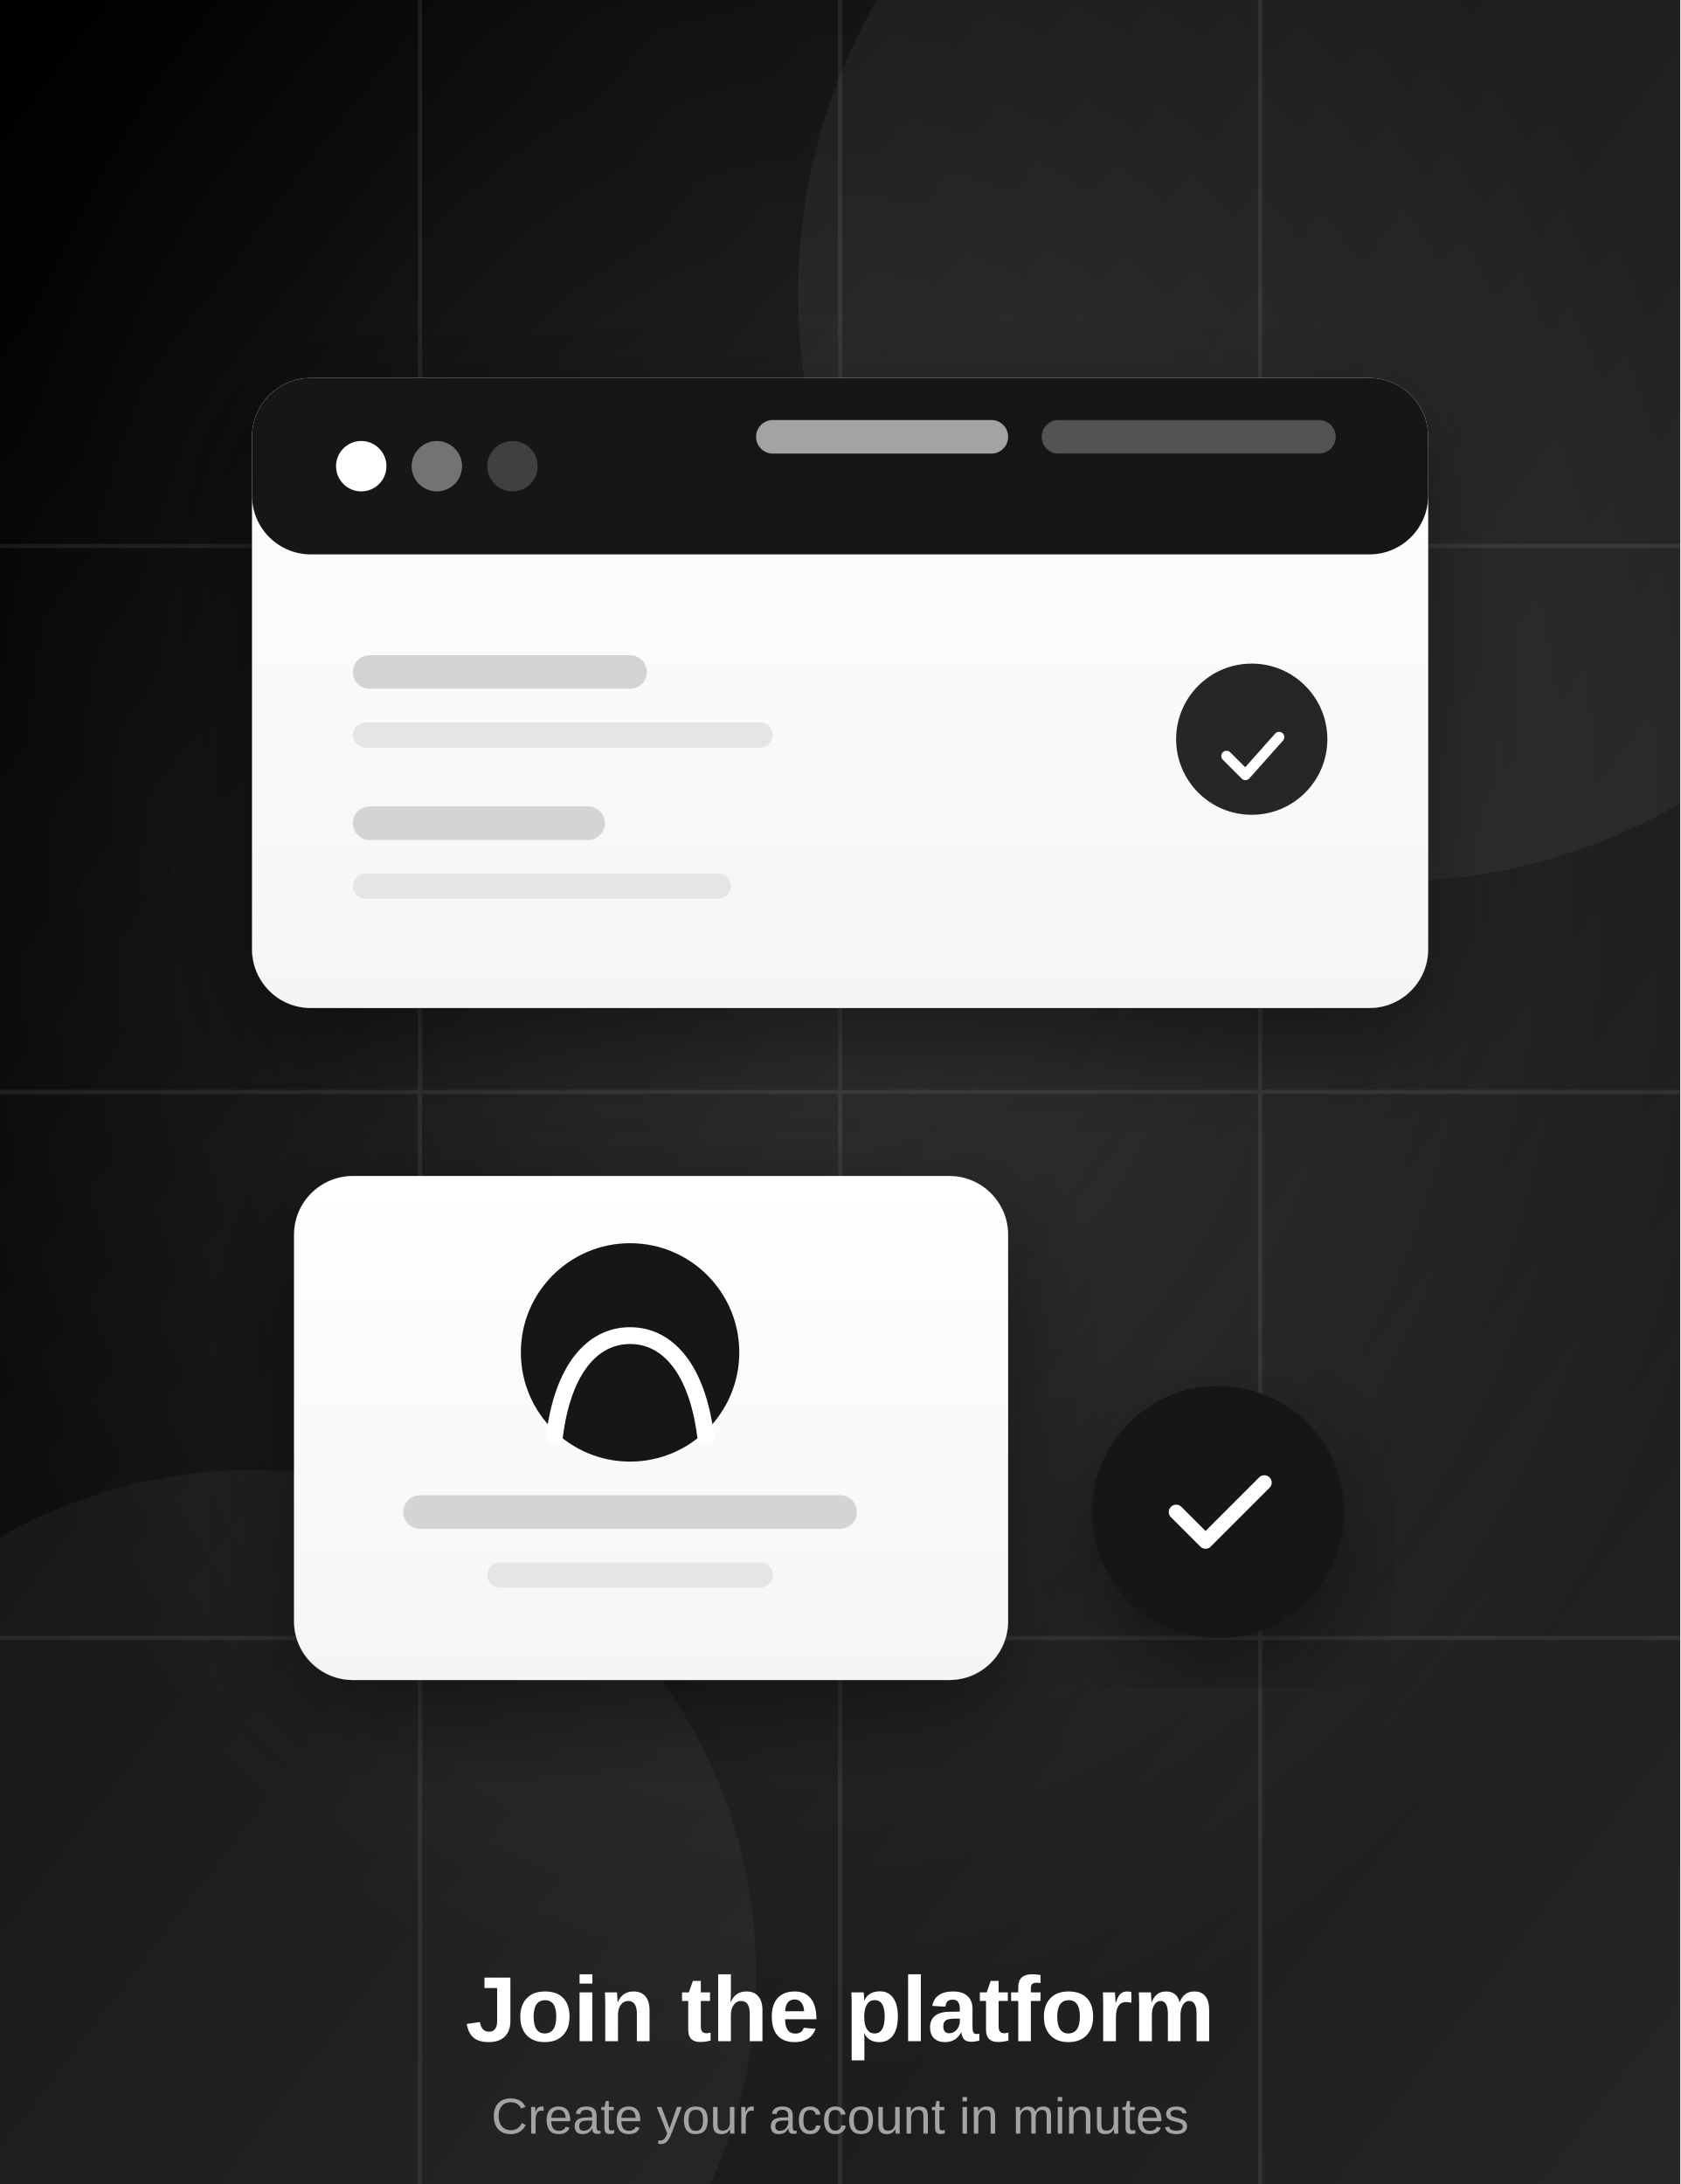
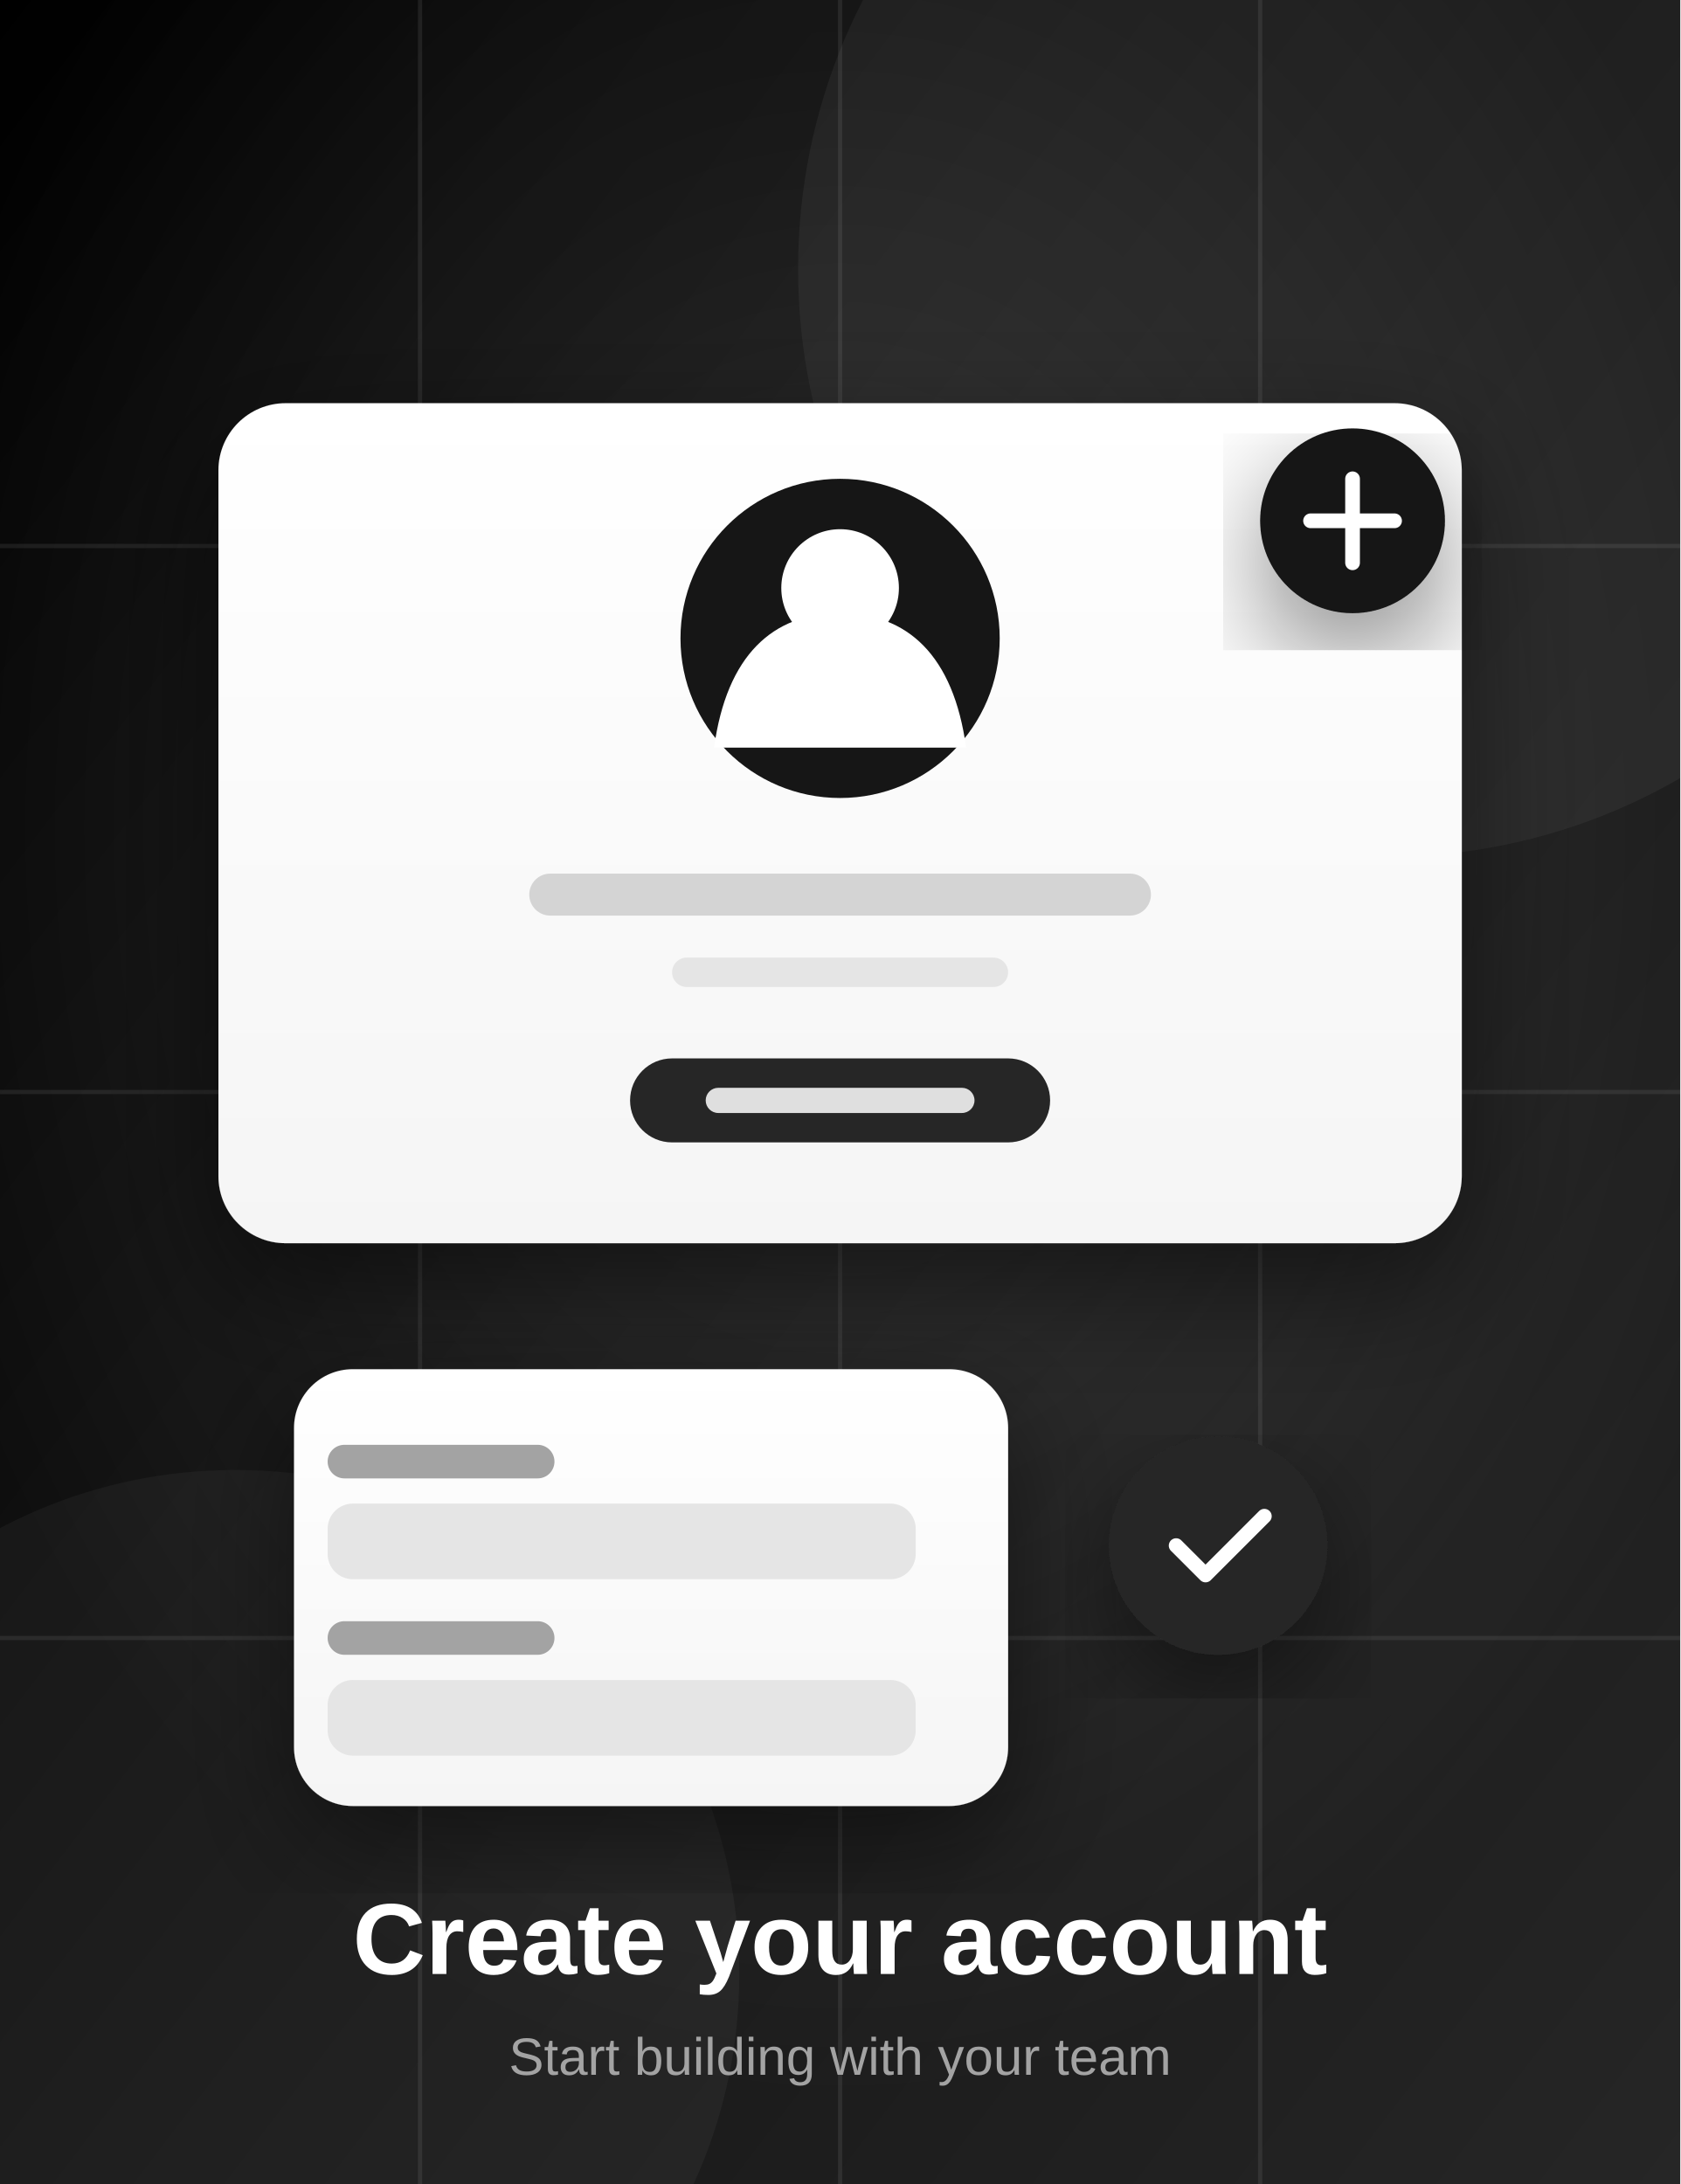
<svg xmlns="http://www.w3.org/2000/svg" viewBox="0 0 400 520" preserveAspectRatio="xMidYMid slice">
  <defs>
    <linearGradient id="bg" x1="0" y1="0" x2="1" y2="1">
      <stop offset="0" stop-color="#000000" />
      <stop offset="0.55" stop-color="#171717" />
      <stop offset="1" stop-color="#262626" />
    </linearGradient>
    <linearGradient id="card" x1="0" y1="0" x2="0" y2="1">
      <stop offset="0" stop-color="#ffffff" />
      <stop offset="1" stop-color="#f5f5f5" />
    </linearGradient>
    <filter id="shadow" x="-20%" y="-20%" width="140%" height="140%">
-       <feDropShadow dx="0" dy="8" stdDeviation="12" flood-color="#000000" flood-opacity="0.45" />
+       <feDropShadow dx="0" dy="10" stdDeviation="14" flood-color="#000000" flood-opacity="0.5" />
    </filter>
-     <radialGradient id="glow" cx="50%" cy="40%" r="55%">
-       <stop offset="0" stop-color="#ffffff" stop-opacity="0.12" />
+     <radialGradient id="glow" cx="50%" cy="38%" r="58%">
+       <stop offset="0" stop-color="#ffffff" stop-opacity="0.13" />
      <stop offset="1" stop-color="#ffffff" stop-opacity="0" />
    </radialGradient>
  </defs>
  <rect width="400" height="520" fill="url(#bg)" />
  <rect width="400" height="520" fill="url(#glow)" />
-   <circle cx="330" cy="70" r="140" fill="#ffffff" opacity="0.05" />
-   <circle cx="60" cy="470" r="120" fill="#ffffff" opacity="0.04" />
+   <circle cx="330" cy="64" r="140" fill="#ffffff" opacity="0.05" />
+   <circle cx="56" cy="470" r="120" fill="#ffffff" opacity="0.04" />
  <g opacity="0.08" stroke="#ffffff" stroke-width="1">
    <line x1="0" y1="130" x2="400" y2="130" />
    <line x1="0" y1="260" x2="400" y2="260" />
    <line x1="0" y1="390" x2="400" y2="390" />
    <line x1="100" y1="0" x2="100" y2="520" />
    <line x1="200" y1="0" x2="200" y2="520" />
    <line x1="300" y1="0" x2="300" y2="520" />
  </g>
  <g filter="url(#shadow)">
-     <rect x="60" y="90" width="280" height="150" rx="14" fill="url(#card)" />
-     <rect x="60" y="90" width="280" height="42" rx="14" fill="#171717" />
-     <circle cx="86" cy="111" r="6" fill="#ffffff" />
-     <circle cx="104" cy="111" r="6" fill="#737373" />
-     <circle cx="122" cy="111" r="6" fill="#404040" />
-     <rect x="180" y="100" width="60" height="8" rx="4" fill="#a3a3a3" />
-     <rect x="248" y="100" width="70" height="8" rx="4" fill="#525252" />
-     <rect x="84" y="156" width="70" height="8" rx="4" fill="#d4d4d4" />
-     <rect x="84" y="172" width="100" height="6" rx="3" fill="#e5e5e5" />
-     <rect x="84" y="192" width="60" height="8" rx="4" fill="#d4d4d4" />
-     <rect x="84" y="208" width="90" height="6" rx="3" fill="#e5e5e5" />
-     <circle cx="298" cy="176" r="18" fill="#262626" />
-     <path d="M292 180l4.5 4.5 8-9" stroke="#ffffff" stroke-width="2.5" fill="none" stroke-linecap="round" stroke-linejoin="round" />
+     <rect x="52" y="96" width="296" height="200" rx="16" fill="url(#card)" />
+     <circle cx="200" cy="152" r="38" fill="#171717" />
+     <circle cx="200" cy="140" r="14" fill="#ffffff" />
+     <path d="M170 178c3-22 14-32 30-32s27 10 30 32" fill="#ffffff" />
+     <rect x="126" y="208" width="148" height="10" rx="5" fill="#d4d4d4" />
+     <rect x="160" y="228" width="80" height="7" rx="3.5" fill="#e5e5e5" />
+     <rect x="150" y="252" width="100" height="20" rx="10" fill="#262626" />
+     <rect x="168" y="259" width="64" height="6" rx="3" fill="#ffffff" opacity="0.85" />
  </g>
  <g filter="url(#shadow)">
-     <rect x="70" y="280" width="170" height="120" rx="14" fill="url(#card)" />
-     <circle cx="150" cy="322" r="26" fill="#171717" />
-     <path d="M132 342c2-16 9-24 18-24s16 8 18 24" stroke="#ffffff" stroke-width="4" fill="none" stroke-linecap="round" />
-     <rect x="96" y="356" width="108" height="8" rx="4" fill="#d4d4d4" />
-     <rect x="116" y="372" width="68" height="6" rx="3" fill="#e5e5e5" />
+     <circle cx="322" cy="124" r="22" fill="#171717" />
+     <path d="M312 124h20M322 114v20" stroke="#ffffff" stroke-width="3.5" fill="none" stroke-linecap="round" />
  </g>
  <g filter="url(#shadow)">
-     <circle cx="290" cy="360" r="30" fill="#171717" />
-     <path d="M280 360l7 7 14-14" stroke="#ffffff" stroke-width="3.5" fill="none" stroke-linecap="round" stroke-linejoin="round" />
+     <rect x="70" y="326" width="170" height="104" rx="14" fill="url(#card)" />
+     <rect x="78" y="344" width="54" height="8" rx="4" fill="#a3a3a3" />
+     <rect x="78" y="358" width="140" height="18" rx="6" fill="#e5e5e5" />
+     <rect x="78" y="386" width="54" height="8" rx="4" fill="#a3a3a3" />
+     <rect x="78" y="400" width="140" height="18" rx="6" fill="#e5e5e5" />
  </g>
-   <text x="200" y="486" text-anchor="middle" font-family="Arial, sans-serif" font-size="22" font-weight="700" fill="#ffffff">Join the platform</text>
-   <text x="200" y="508" text-anchor="middle" font-family="Arial, sans-serif" font-size="12" fill="#a3a3a3">Create your account in minutes</text>
+   <g filter="url(#shadow)">
+     <circle cx="290" cy="368" r="26" fill="#262626" />
+     <path d="M280 368l7 7 14-14" stroke="#ffffff" stroke-width="3.5" fill="none" stroke-linecap="round" stroke-linejoin="round" />
+   </g>
+   <text x="200" y="470" text-anchor="middle" font-family="Arial, sans-serif" font-size="24" font-weight="700" fill="#ffffff">Create your account</text>
+   <text x="200" y="494" text-anchor="middle" font-family="Arial, sans-serif" font-size="12.5" fill="#a3a3a3">Start building with your team</text>
</svg>
